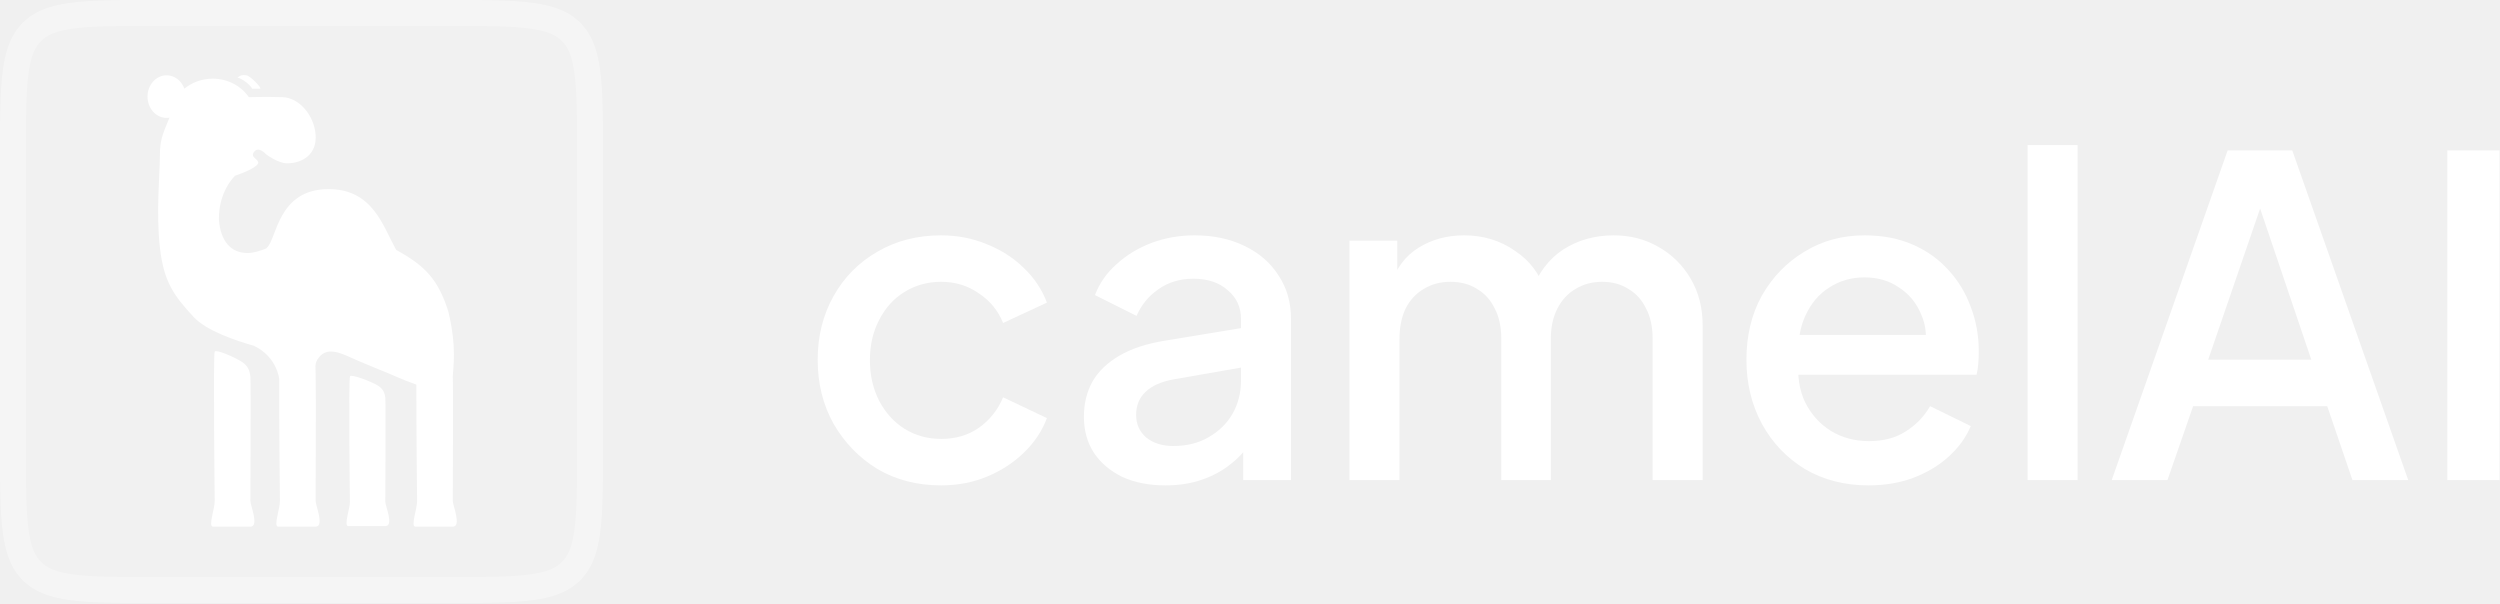
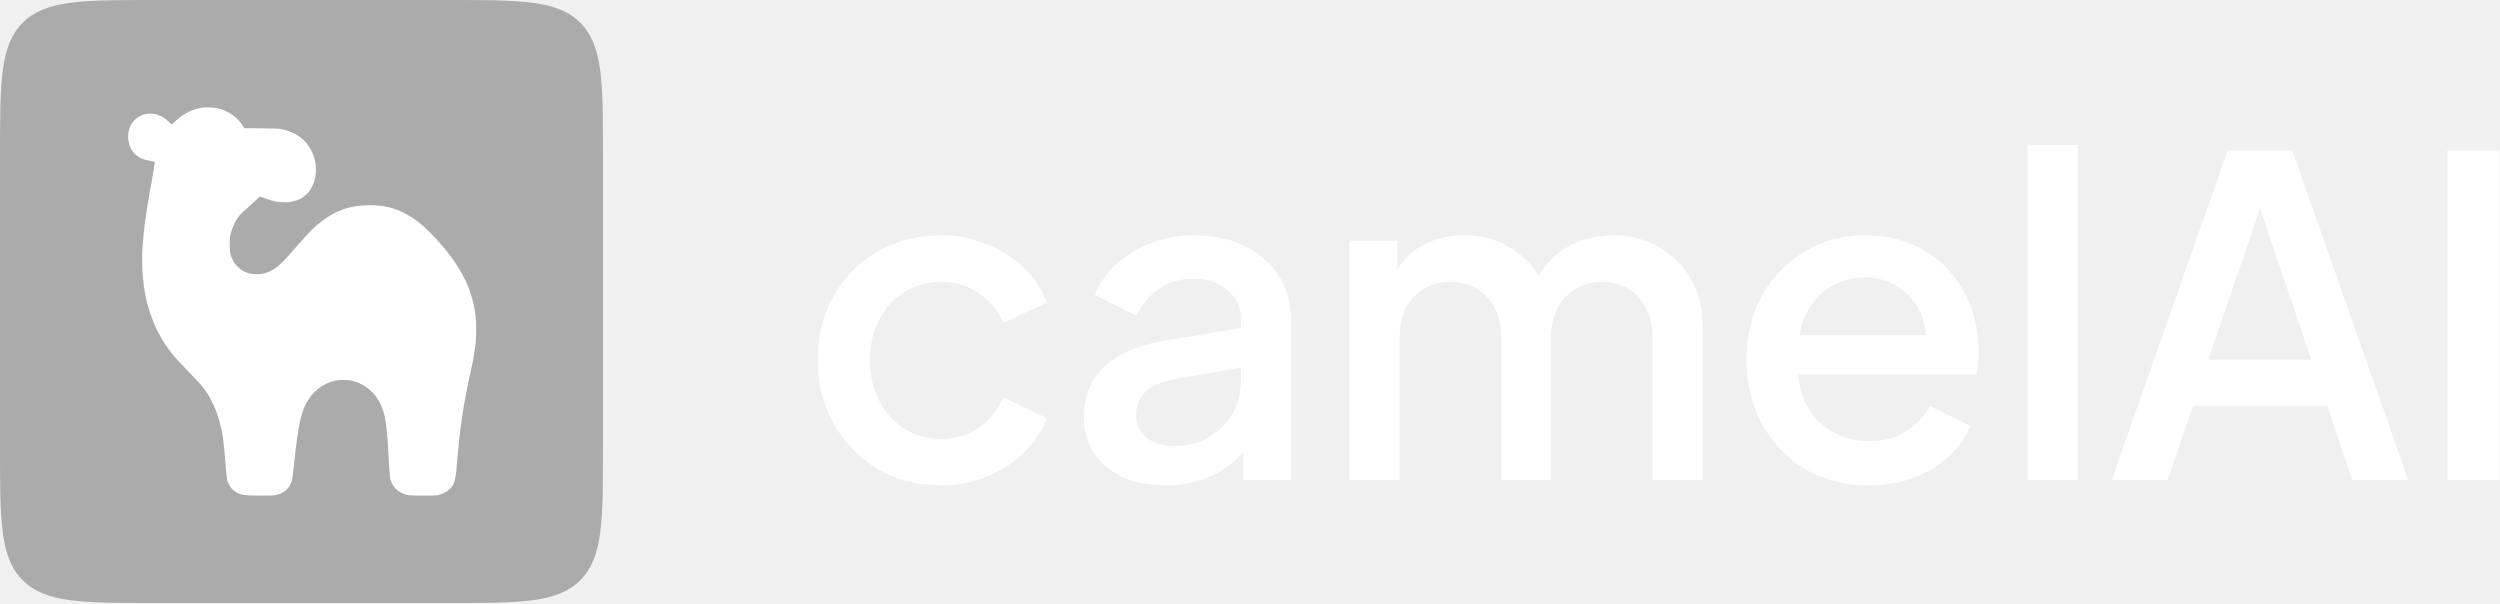
<svg xmlns="http://www.w3.org/2000/svg" width="1932" height="466" viewBox="0 0 1932 466" fill="none">
  <path d="M1891.29 371V116.21H1931.65V371H1891.29Z" fill="white" />
  <path d="M1631.93 371L1721.53 116.21H1771.46L1861.07 371H1817.97L1798.48 313.886H1694.85L1675.02 371H1631.93ZM1706.48 277.976H1786.17L1741.02 144.596H1752.31L1706.48 277.976Z" fill="white" />
  <path d="M1566.91 371V112.106H1605.55V371H1566.91Z" fill="white" />
  <path d="M1444.03 375.104C1425.56 375.104 1409.15 370.886 1394.78 362.45C1380.65 353.786 1369.59 342.158 1361.61 327.566C1353.63 312.746 1349.64 296.216 1349.64 277.976C1349.64 259.28 1353.63 242.75 1361.61 228.386C1369.82 214.022 1380.76 202.736 1394.44 194.528C1408.12 186.092 1423.63 181.874 1440.95 181.874C1454.86 181.874 1467.29 184.268 1478.23 189.056C1489.18 193.844 1498.41 200.456 1505.93 208.892C1513.46 217.1 1519.16 226.562 1523.03 237.278C1527.14 247.994 1529.19 259.394 1529.19 271.478C1529.19 274.442 1529.08 277.52 1528.85 280.712C1528.62 283.904 1528.16 286.868 1527.48 289.604H1380.08V258.824H1505.59L1487.12 272.846C1489.4 261.674 1488.61 251.756 1484.73 243.092C1481.08 234.2 1475.38 227.246 1467.63 222.23C1460.11 216.986 1451.21 214.364 1440.95 214.364C1430.69 214.364 1421.57 216.986 1413.59 222.23C1405.61 227.246 1399.46 234.542 1395.13 244.118C1390.79 253.466 1389.08 264.866 1390 278.318C1388.86 290.858 1390.57 301.802 1395.13 311.15C1399.91 320.498 1406.53 327.794 1414.96 333.038C1423.63 338.282 1433.43 340.904 1444.37 340.904C1455.55 340.904 1465.01 338.396 1472.76 333.38C1480.74 328.364 1487.01 321.866 1491.57 313.886L1523.03 329.276C1519.39 337.94 1513.69 345.806 1505.93 352.874C1498.41 359.714 1489.29 365.186 1478.57 369.29C1468.09 373.166 1456.57 375.104 1444.03 375.104Z" fill="white" />
  <path d="M1042.88 371V185.978H1079.82V225.992L1075.03 219.836C1078.91 207.296 1085.98 197.834 1096.24 191.45C1106.5 185.066 1118.24 181.874 1131.46 181.874C1146.28 181.874 1159.39 185.864 1170.79 193.844C1182.42 201.596 1190.17 211.97 1194.05 224.966L1183.1 225.992C1188.58 211.172 1196.9 200.114 1208.07 192.818C1219.47 185.522 1232.47 181.874 1247.06 181.874C1259.83 181.874 1271.34 184.838 1281.6 190.766C1292.09 196.694 1300.41 204.902 1306.57 215.39C1312.72 225.878 1315.8 237.848 1315.8 251.3V371H1277.15V261.902C1277.15 252.554 1275.44 244.688 1272.02 238.304C1268.83 231.692 1264.27 226.676 1258.34 223.256C1252.64 219.608 1245.92 217.784 1238.17 217.784C1230.41 217.784 1223.57 219.608 1217.65 223.256C1211.72 226.676 1207.04 231.692 1203.62 238.304C1200.2 244.916 1198.49 252.782 1198.49 261.902V371H1160.19V261.902C1160.19 252.554 1158.48 244.688 1155.06 238.304C1151.87 231.692 1147.31 226.676 1141.38 223.256C1135.68 219.608 1128.84 217.784 1120.86 217.784C1113.11 217.784 1106.27 219.608 1100.34 223.256C1094.41 226.676 1089.74 231.692 1086.32 238.304C1083.13 244.916 1081.53 252.782 1081.53 261.902V371H1042.88Z" fill="white" />
  <path d="M900.57 375.104C888.03 375.104 876.972 372.938 867.396 368.606C858.048 364.046 850.752 357.89 845.508 350.138C840.264 342.158 837.642 332.81 837.642 322.094C837.642 312.062 839.808 303.056 844.14 295.076C848.7 287.096 855.654 280.37 865.002 274.898C874.35 269.426 886.092 265.55 900.228 263.27L964.524 252.668V283.106L907.752 293.024C897.492 294.848 889.968 298.154 885.18 302.942C880.392 307.502 877.998 313.43 877.998 320.726C877.998 327.794 880.62 333.608 885.864 338.168C891.336 342.5 898.29 344.666 906.726 344.666C917.214 344.666 926.334 342.386 934.086 337.826C942.066 333.266 948.222 327.224 952.554 319.7C956.886 311.948 959.052 303.398 959.052 294.05V246.512C959.052 237.392 955.632 229.982 948.792 224.282C942.18 218.354 933.288 215.39 922.116 215.39C911.856 215.39 902.85 218.126 895.098 223.598C887.574 228.842 881.988 235.682 878.34 244.118L846.192 228.044C849.612 218.924 855.198 210.944 862.95 204.104C870.702 197.036 879.708 191.564 889.968 187.688C900.456 183.812 911.514 181.874 923.142 181.874C937.734 181.874 950.616 184.61 961.788 190.082C973.188 195.554 981.966 203.192 988.122 212.996C994.506 222.572 997.698 233.744 997.698 246.512V371H960.762V337.484L968.628 338.51C964.296 346.034 958.71 352.532 951.87 358.004C945.258 363.476 937.62 367.694 928.956 370.658C920.52 373.622 911.058 375.104 900.57 375.104Z" fill="white" />
  <path d="M727.325 375.104C708.857 375.104 692.441 370.886 678.077 362.45C663.941 353.786 652.655 342.158 644.219 327.566C636.011 312.974 631.907 296.444 631.907 277.976C631.907 259.736 636.011 243.32 644.219 228.728C652.427 214.136 663.713 202.736 678.077 194.528C692.441 186.092 708.857 181.874 727.325 181.874C739.865 181.874 751.607 184.154 762.551 188.714C773.495 193.046 782.957 199.088 790.937 206.84C799.145 214.592 805.187 223.598 809.063 233.858L775.205 249.59C771.329 240.014 765.059 232.376 756.395 226.676C747.959 220.748 738.269 217.784 727.325 217.784C716.837 217.784 707.375 220.406 698.939 225.65C690.731 230.666 684.233 237.848 679.445 247.196C674.657 256.316 672.263 266.69 672.263 278.318C672.263 289.946 674.657 300.434 679.445 309.782C684.233 318.902 690.731 326.084 698.939 331.328C707.375 336.572 716.837 339.194 727.325 339.194C738.497 339.194 748.187 336.344 756.395 330.644C764.831 324.716 771.101 316.85 775.205 307.046L809.063 323.12C805.415 332.924 799.487 341.816 791.279 349.796C783.299 357.548 773.837 363.704 762.893 368.264C751.949 372.824 740.093 375.104 727.325 375.104Z" fill="white" />
-   <path d="M0 120C0 63.431 0 35.147 17.574 17.574C35.147 0 63.431 0 120 0H346C402.569 0 430.853 0 448.426 17.574C466 35.147 466 63.431 466 120V346C466 402.569 466 430.853 448.426 448.426C430.853 466 402.569 466 346 466H120C63.431 466 35.147 466 17.574 448.426C0 430.853 0 402.569 0 346V120Z" fill="white" fill-opacity="0.05" />
-   <path d="M346 446V466H120V446H346ZM446 346V120C446 91.151 445.957 71.525 443.981 56.829C442.083 42.708 438.736 36.167 434.284 31.716C429.833 27.264 423.292 23.917 409.171 22.019C394.475 20.043 374.849 20 346 20H120C91.151 20 71.525 20.043 56.829 22.019C42.708 23.917 36.167 27.264 31.716 31.716C27.264 36.167 23.917 42.708 22.019 56.829C20.043 71.525 20 91.151 20 120V346C20 374.849 20.043 394.475 22.019 409.171C23.917 423.292 27.264 429.833 31.716 434.284C36.167 438.736 42.708 442.083 56.829 443.981C71.525 445.957 91.151 446 120 446V466C64.315 466 36.038 466 18.405 449.237L17.574 448.426C0 430.853 0 402.569 0 346V120C0 63.431 0 35.147 17.574 17.574C35.147 0 63.431 0 120 0H346C402.569 0 430.853 0 448.426 17.574C466 35.147 466 63.431 466 120V346C466 402.569 466 430.853 448.426 448.426L447.595 449.237C429.962 466 401.685 466 346 466V446C374.849 446 394.475 445.957 409.171 443.981C423.292 442.083 429.833 438.736 434.284 434.284C438.736 429.833 442.083 423.292 443.981 409.171C445.957 394.475 446 374.849 446 346Z" fill="white" fill-opacity="0.3" />
-   <path d="M165.926 271.719C167.221 269.817 181.869 276.29 187.039 279.718C192.21 283.146 193.072 287.336 193.503 291.144C193.934 294.953 193.503 383.725 193.503 387.13C193.503 390.535 200.458 407 193.503 407H164.397C160.952 406.35 165.925 393.413 165.926 387.13C165.926 387.13 164.633 273.624 165.926 271.719Z" fill="white" />
-   <path d="M128.772 58.191C134.991 58.191 140.309 62.476 142.487 68.541C148.316 63.72 155.989 60.791 164.397 60.791C176.131 60.791 186.433 66.494 192.29 75.086C193.443 75.054 205.903 74.724 218.27 75.089C231.253 75.472 242.766 89.149 243.905 104.121C245.043 119.093 233.984 126.235 221.747 126.22C214.926 126.211 205.722 119.323 205.672 119.286C205.672 119.286 200.023 112.787 196.548 117.12C193.072 121.452 198.721 122.319 199.59 125.352C199.83 128.701 190.128 132.87 181.39 135.935L181.341 136.184C181.341 136.184 168.742 147.884 169.176 169.982C170.48 186.014 178.102 195.547 191.334 195.547C195.411 195.547 200.555 194.073 205.723 192.036C205.816 191.824 205.97 191.626 206.193 191.445C213.95 185.167 214.305 146.15 253.898 146.15C288.06 146.15 295.784 174.419 306.169 193.15C328.4 205.295 338.596 215.912 346.438 240.61C353.25 268.635 350.049 284.177 349.918 291.313C350.325 297.012 349.909 383.765 349.909 387.13C349.909 390.535 356.864 407 349.909 407H320.804C317.358 406.35 322.332 393.413 322.332 387.13C322.332 387.13 321.698 331.238 321.765 297.238C316.502 295.443 311.267 293.29 307.77 291.74C299.95 288.274 286.482 283.074 275.62 278.308C264.759 273.542 253.595 267.233 246.512 276.14C242.463 281.233 244.14 283.687 243.948 292.084C244.292 302.375 243.9 383.87 243.9 387.13C243.9 390.535 250.855 407 243.9 407H214.795C211.349 406.35 216.323 393.413 216.323 387.13C216.323 387.13 215.627 325.949 215.769 292.669C215.538 291.841 215.357 290.955 215.23 290.007C210.885 273.108 196.548 267.474 196.548 267.474L196.568 267.325C182.361 263.348 159.461 255.618 149.626 244.944C134.42 228.478 126.599 218.079 123.558 191.215C120.516 164.35 123.558 133.297 123.558 121.02C123.558 108.743 125.297 104.554 130.51 91.989C130.659 91.629 130.796 91.279 130.932 90.943C130.227 91.058 129.506 91.121 128.772 91.121C120.614 91.121 114 83.749 114 74.655C114 65.562 120.614 58.191 128.772 58.191Z" fill="white" />
-   <path d="M270.511 290.734C271.789 289.104 286.268 294.649 291.378 297.584C296.488 300.519 297.339 304.106 297.765 307.367C298.191 310.63 297.765 385.019 297.765 387.934C297.766 390.85 304.638 406.566 297.765 406.566H269.002C265.597 406.01 270.408 393.314 270.408 387.934C270.408 387.934 269.234 292.367 270.511 290.734Z" fill="white" />
-   <path d="M183.515 59.925C186.138 57.956 187.424 57.757 190.465 58.191C193.506 58.624 203.064 68.589 200.893 68.591H194.811C193.942 65.991 187.425 60.791 183.515 59.925Z" fill="white" />
+   <path d="M0 120C0 63.431 0 35.147 17.574 17.574C35.147 0 63.431 0 120 0H346C402.569 0 430.853 0 448.426 17.574C466 35.147 466 63.431 466 120V346C466 402.569 466 430.853 448.426 448.426C430.853 466 402.569 466 346 466H120C63.431 466 35.147 466 17.574 448.426C0 430.853 0 402.569 0 346V120Z" fill="#444444" fill-opacity="0.4" />
+   <path d="M155.243 83.333C147.854 84.75 141.247 88.192 135.422 93.746C134.002 95.105 132.756 96.204 132.64 96.204C132.553 96.204 131.51 95.25 130.351 94.093C127.511 91.287 125.077 89.725 121.802 88.684C113.543 86.023 104.589 89.667 100.792 97.217C99.285 100.254 98.706 103.956 99.141 107.861C100.039 115.671 104.589 121.225 111.833 123.365C113.456 123.857 118.382 124.841 119.165 124.841C119.947 124.841 119.947 124.956 115.514 149.716C112.674 165.51 110.877 179.307 110.153 190.935C109.138 206.873 110.761 224.142 114.354 236.493C115.861 241.584 116.035 242.133 117.687 246.472C121.251 255.931 125.743 263.972 132.002 272.071C135.364 276.41 138.233 279.592 146.695 288.269C155.156 296.976 156.576 298.596 159.764 303.455C163.908 309.732 167.212 317.05 169.298 324.571C171.993 334.203 172.805 339.93 174.34 359.281C175.181 370.042 175.326 371.025 176.63 373.744C178.021 376.608 179.093 377.967 181.266 379.529C185.613 382.595 187.729 382.971 201.146 383C210.303 383 211.665 382.942 213.607 382.451C220.069 380.802 223.749 377.446 225.459 371.575C225.98 369.752 226.357 367.178 227.227 358.847C230.211 330.732 232.182 320.608 236.268 312.422C240.934 303.137 249.279 296.311 258.437 294.344C266 292.724 273.1 293.649 279.562 297.063C288.806 301.98 294.805 310.339 297.239 321.707C298.572 328.013 299.5 337.182 300.253 351.616C301.122 368.74 301.325 370.244 302.919 373.599C304.513 376.897 306.744 379.124 310.106 380.802C314.279 382.827 315.467 383 327.058 383C338.476 383 338.94 382.942 343.373 380.831C346.358 379.413 348.995 376.897 350.357 374.207C351.777 371.459 352.299 368.277 353.139 358.124C355.342 330.819 358.558 309.645 363.977 286.36C365.223 281.096 367.049 269.959 367.658 264.261C368.179 259.112 368.092 249.625 367.484 243.869C366.73 236.984 364.673 228.625 362.094 222.117C356.646 208.348 346.271 193.596 331.84 179.22C325.088 172.452 319.872 168.547 312.656 164.787C304.252 160.419 296.254 158.568 285.764 158.597C271.129 158.626 260.407 162.125 249.048 170.63C243.223 174.968 238.441 179.77 228.936 190.791C217.461 204.125 213.636 207.567 207.318 210.171C204.362 211.414 201.551 211.964 198.248 211.964C194.597 211.935 191.67 211.299 188.685 209.852C185.41 208.233 181.875 204.762 180.078 201.348C177.963 197.299 177.528 195.274 177.528 188.91C177.528 184.051 177.615 183.096 178.224 180.667C179.296 176.444 181.846 170.832 183.932 168.055C185.787 165.597 187.468 163.948 194.162 157.989C197.668 154.836 200.624 152.175 200.711 152.031C200.798 151.886 201.754 152.117 202.826 152.522C210.622 155.473 213.143 156.08 218.388 156.283C222.01 156.398 223.199 156.34 225.488 155.849C230.298 154.865 233.834 153.13 236.761 150.295C245.02 142.369 246.613 127.299 240.354 115.874C237.224 110.089 232.646 105.692 227.082 103.002C223.923 101.469 221.894 100.775 218.098 99.936C215.403 99.357 214.302 99.299 201.957 99.184L188.714 99.039L187.931 97.709C184.106 91.085 176.398 85.502 168.69 83.737C165.299 82.957 158.373 82.754 155.243 83.333Z" fill="white" />
</svg>
